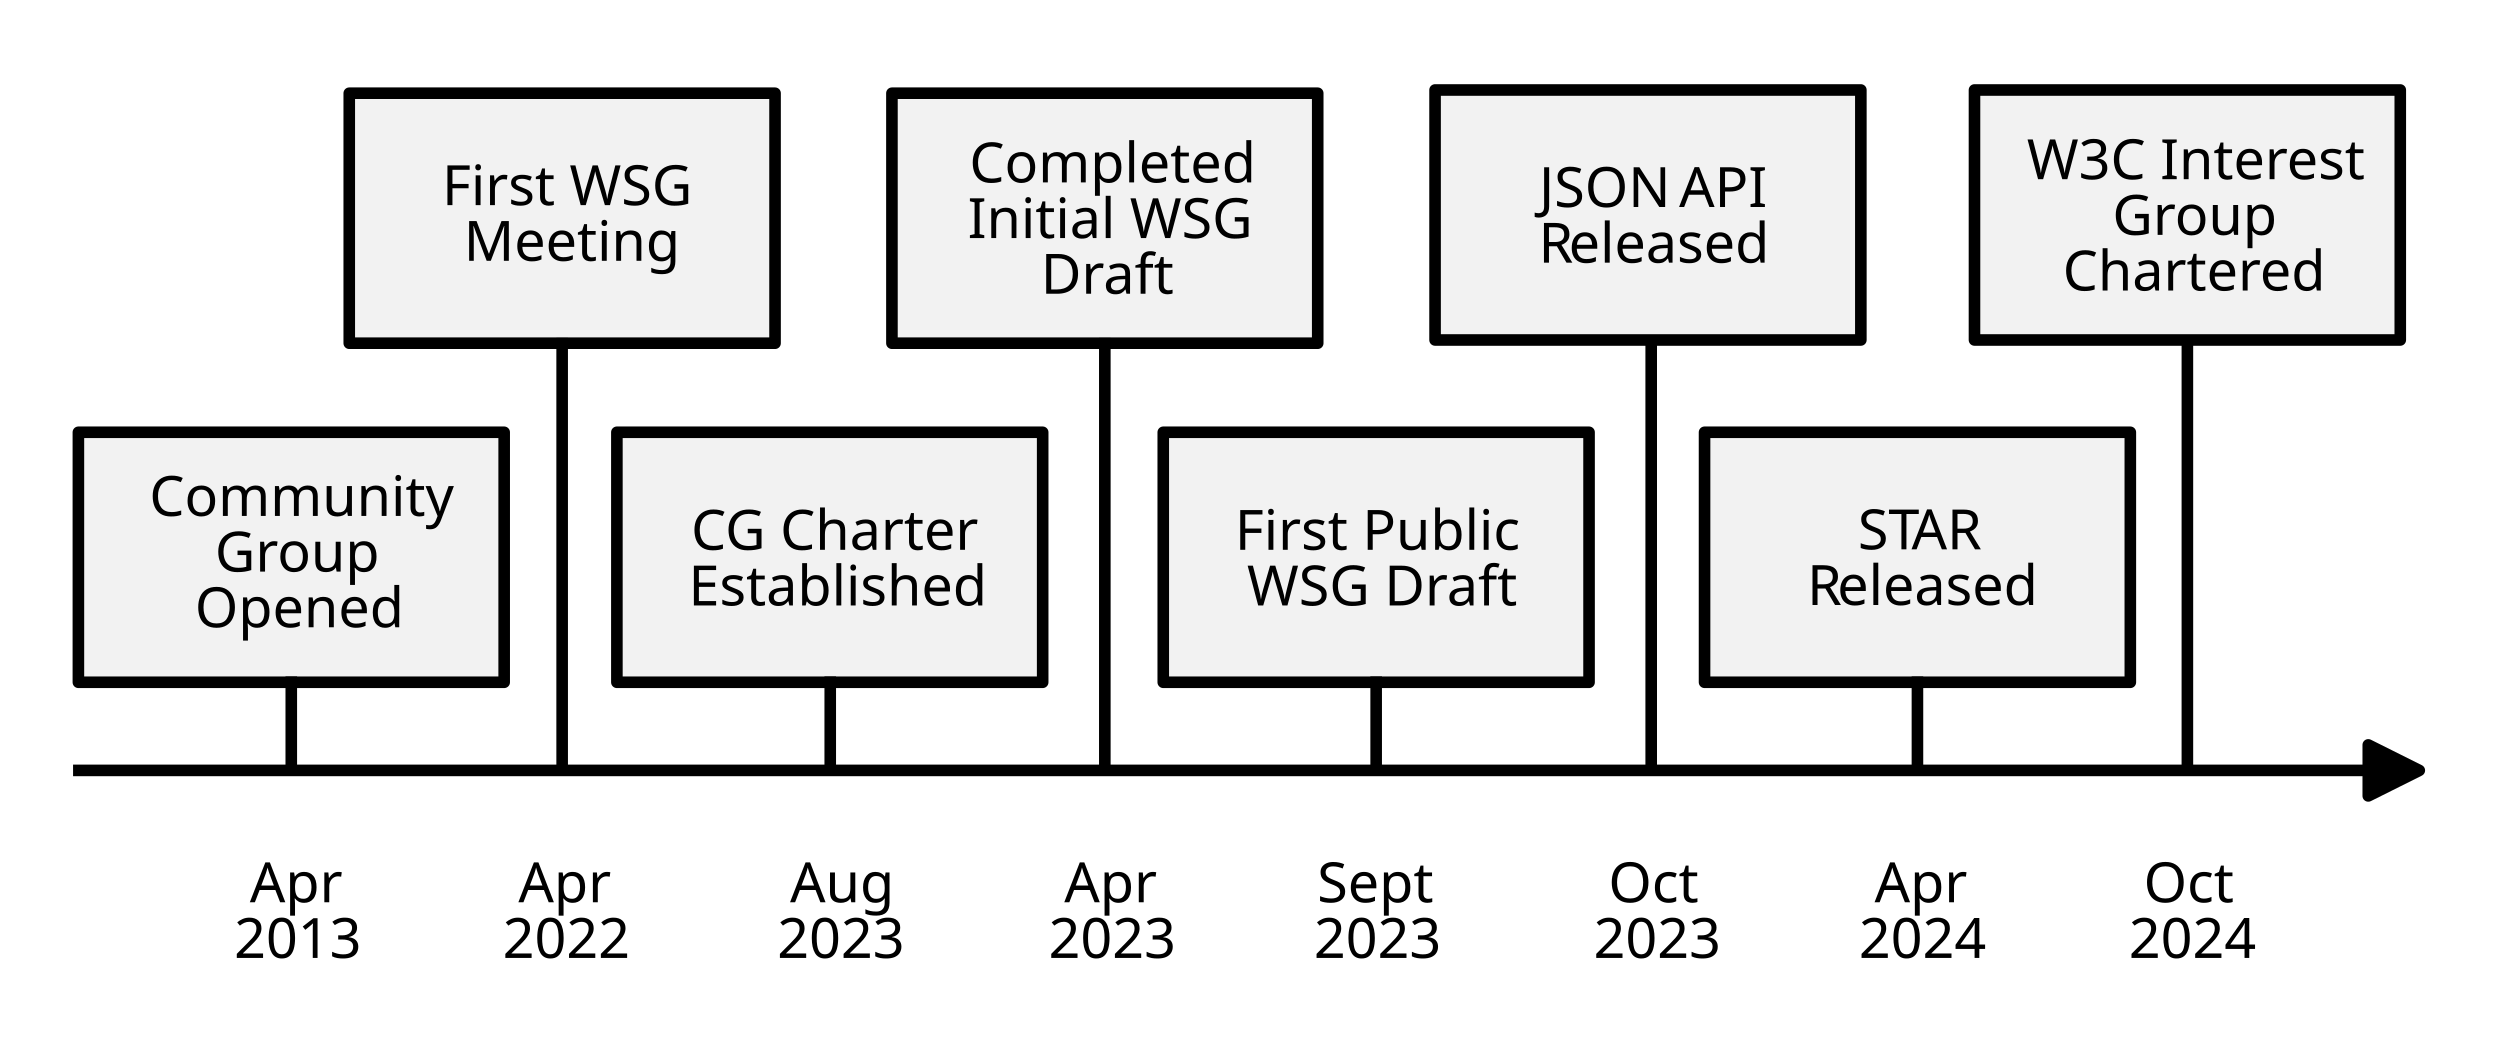
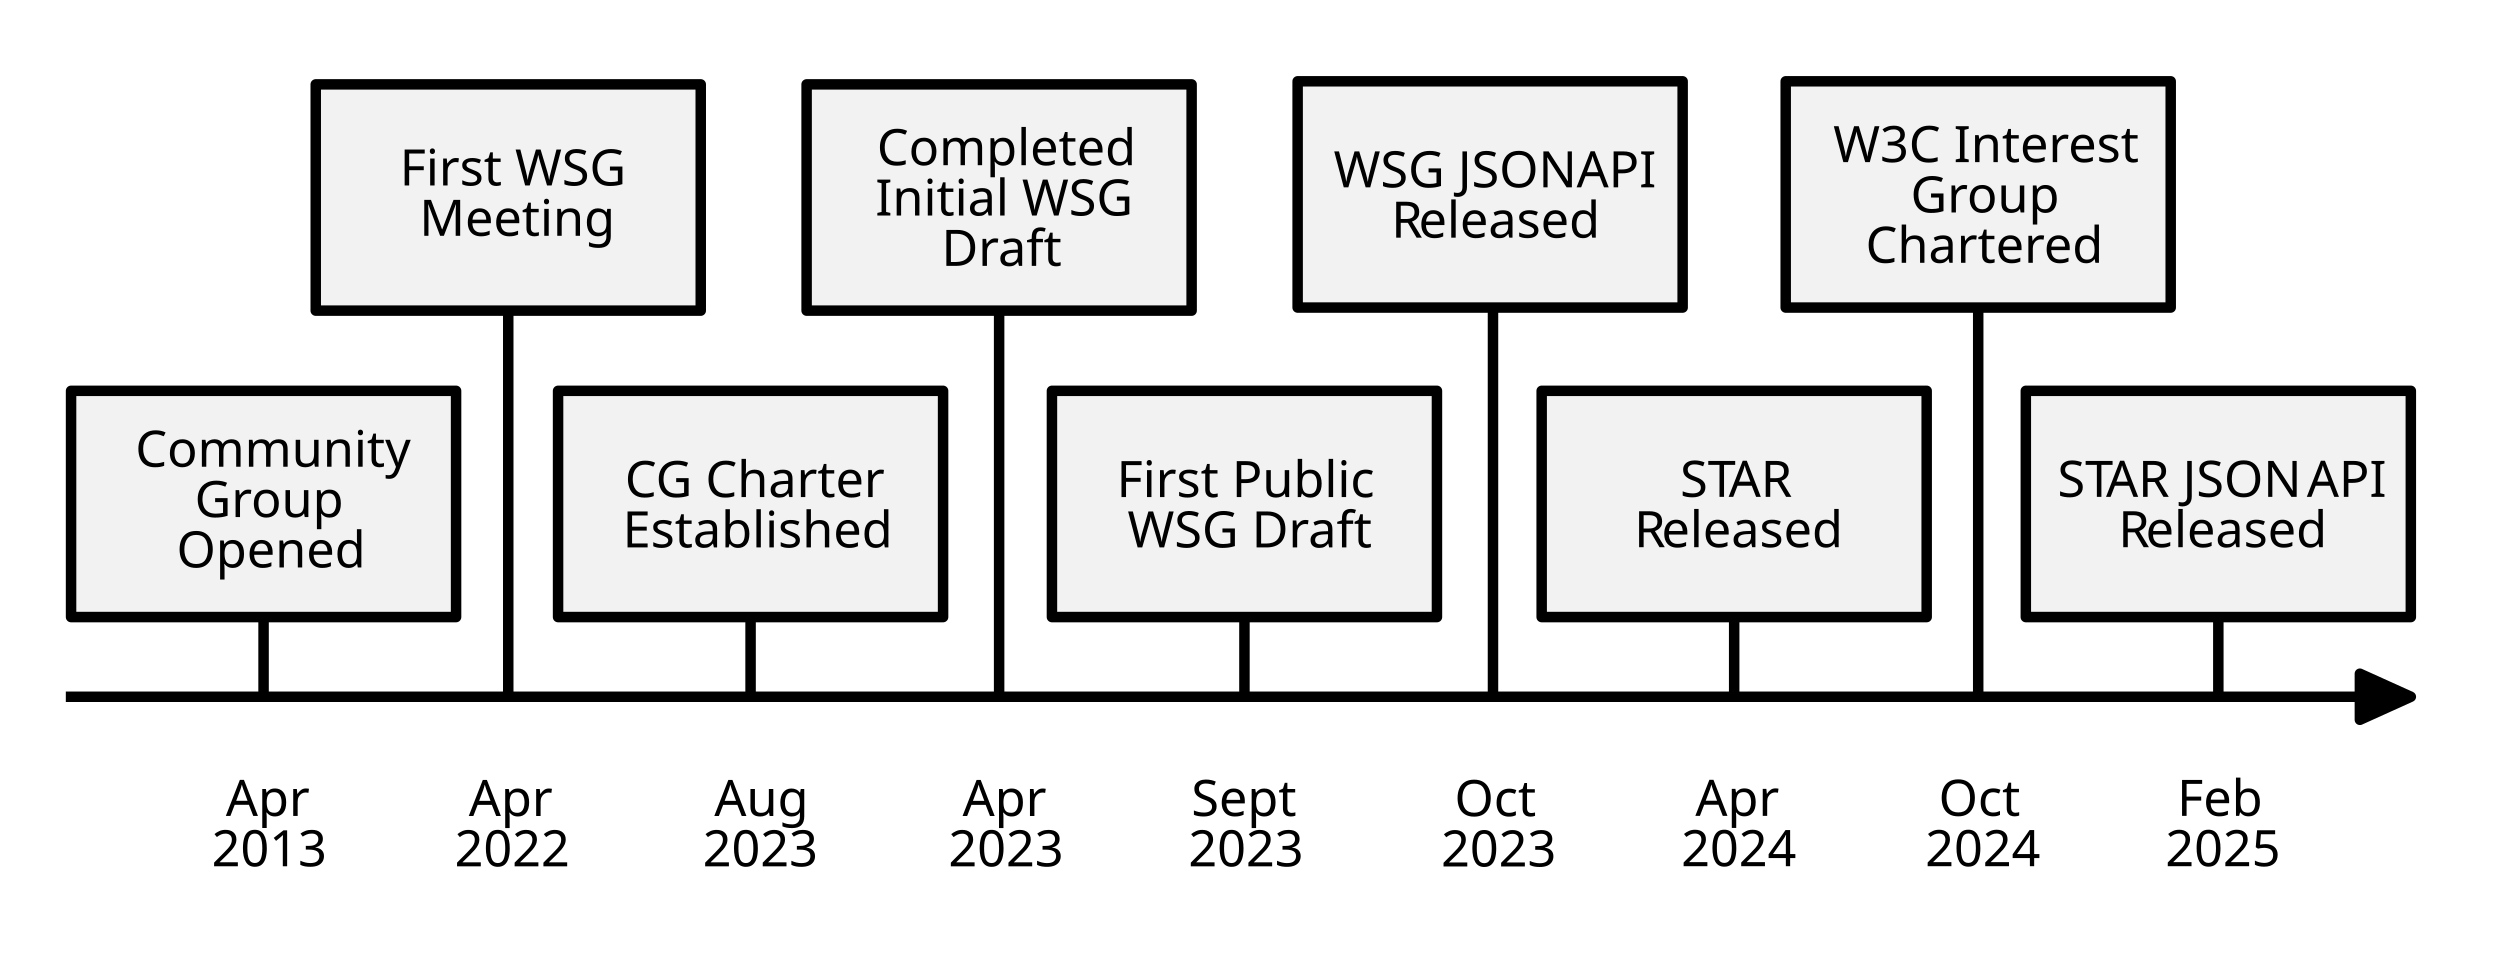
- <svg xmlns="http://www.w3.org/2000/svg" xml:space="preserve" style="fill-rule:evenodd;clip-rule:evenodd;stroke-linecap:square;stroke-linejoin:round;stroke-miterlimit:1.5" viewBox="0 0 539 227">
-   <path d="M17 166.1h500.5" style="fill:none;stroke:#000;stroke-width:2.5px" />
-   <path d="m521.6 166.1-11 5.5v-11l11 5.5Z" style="stroke:#000;stroke-width:2.5px" />
-   <text x="276.5" y="474.3" style="font-family:&quot;TrebuchetMS&quot;,&quot;Trebuchet MS&quot;,sans-serif;font-size:50px" transform="matrix(.24 0 0 .24 -12.5 80.7)">Apr</text>
-   <text x="262.4" y="524.3" style="font-family:&quot;TrebuchetMS&quot;,&quot;Trebuchet MS&quot;,sans-serif;font-size:50px" transform="matrix(.24 0 0 .24 -12.5 80.7)">2013</text>
-   <text x="276.5" y="474.3" style="font-family:&quot;TrebuchetMS&quot;,&quot;Trebuchet MS&quot;,sans-serif;font-size:50px" transform="matrix(.24 0 0 .24 45.4 80.7)">Apr</text>
-   <text x="262.4" y="524.3" style="font-family:&quot;TrebuchetMS&quot;,&quot;Trebuchet MS&quot;,sans-serif;font-size:50px" transform="matrix(.24 0 0 .24 45.4 80.7)">2022</text>
-   <text x="299.3" y="474.3" style="font-family:&quot;TrebuchetMS&quot;,&quot;Trebuchet MS&quot;,sans-serif;font-size:50px" transform="matrix(.24 0 0 .24 98.5 80.7)">Aug</text>
-   <text x="287.8" y="524.3" style="font-family:&quot;TrebuchetMS&quot;,&quot;Trebuchet MS&quot;,sans-serif;font-size:50px" transform="matrix(.24 0 0 .24 98.5 80.7)">2023</text>
-   <text x="301.9" y="474.3" style="font-family:&quot;TrebuchetMS&quot;,&quot;Trebuchet MS&quot;,sans-serif;font-size:50px" transform="matrix(.24 0 0 .24 157 80.7)">Apr</text>
-   <text x="287.8" y="524.3" style="font-family:&quot;TrebuchetMS&quot;,&quot;Trebuchet MS&quot;,sans-serif;font-size:50px" transform="matrix(.24 0 0 .24 157 80.7)">2023</text>
-   <text x="290.8" y="474.3" style="font-family:&quot;TrebuchetMS&quot;,&quot;Trebuchet MS&quot;,sans-serif;font-size:50px" transform="matrix(.24 0 0 .24 214.2 80.7)">Sept</text>
-   <text x="287.8" y="524.3" style="font-family:&quot;TrebuchetMS&quot;,&quot;Trebuchet MS&quot;,sans-serif;font-size:50px" transform="matrix(.24 0 0 .24 214.2 80.7)">2023</text>
-   <text x="301.1" y="474.3" style="font-family:&quot;TrebuchetMS&quot;,&quot;Trebuchet MS&quot;,sans-serif;font-size:50px" transform="matrix(.24 0 0 .24 274.5 80.7)">Oct</text>
-   <text x="287.8" y="524.3" style="font-family:&quot;TrebuchetMS&quot;,&quot;Trebuchet MS&quot;,sans-serif;font-size:50px" transform="matrix(.24 0 0 .24 274.5 80.7)">2023</text>
-   <text x="301.9" y="474.3" style="font-family:&quot;TrebuchetMS&quot;,&quot;Trebuchet MS&quot;,sans-serif;font-size:50px" transform="matrix(.24 0 0 .24 331.7 80.7)">Apr</text>
-   <text x="287.8" y="524.3" style="font-family:&quot;TrebuchetMS&quot;,&quot;Trebuchet MS&quot;,sans-serif;font-size:50px" transform="matrix(.24 0 0 .24 331.7 80.7)">2024</text>
-   <text x="301.1" y="474.3" style="font-family:&quot;TrebuchetMS&quot;,&quot;Trebuchet MS&quot;,sans-serif;font-size:50px" transform="matrix(.24 0 0 .24 389.9 80.7)">Oct</text>
-   <text x="287.8" y="524.3" style="font-family:&quot;TrebuchetMS&quot;,&quot;Trebuchet MS&quot;,sans-serif;font-size:50px" transform="matrix(.24 0 0 .24 389.9 80.7)">2024</text>
-   <path d="M16.9 93.2h91.8v53.9H16.9z" style="fill:#f2f2f2;stroke:#000;stroke-width:2.5px" />
-   <text x="188.3" y="474.3" style="font-family:&quot;TrebuchetMS&quot;,&quot;Trebuchet MS&quot;,sans-serif;font-size:50px" transform="matrix(.24 0 0 .24 -13 -2.6)">Community</text>
-   <text x="247.2" y="524.3" style="font-family:&quot;TrebuchetMS&quot;,&quot;Trebuchet MS&quot;,sans-serif;font-size:50px" transform="matrix(.24 0 0 .24 -13 -2.6)">Group</text>
-   <text x="229.2" y="574.3" style="font-family:&quot;TrebuchetMS&quot;,&quot;Trebuchet MS&quot;,sans-serif;font-size:50px" transform="matrix(.24 0 0 .24 -13 -2.6)">Opened</text>
-   <path d="M133 93.2h91.8v53.9H133z" style="fill:#f2f2f2;stroke:#000;stroke-width:2.5px" />
-   <text x="190.8" y="474.3" style="font-family:&quot;TrebuchetMS&quot;,&quot;Trebuchet MS&quot;,sans-serif;font-size:50px" transform="matrix(.24 0 0 .24 103.2 4.7)">CG Charter</text>
-   <text x="188.5" y="524.3" style="font-family:&quot;TrebuchetMS&quot;,&quot;Trebuchet MS&quot;,sans-serif;font-size:50px" transform="matrix(.24 0 0 .24 103.2 4.7)">Established</text>
-   <path d="M250.8 93.2h91.8v53.9h-91.8z" style="fill:#f2f2f2;stroke:#000;stroke-width:2.5px" />
-   <text x="188.9" y="474.3" style="font-family:&quot;TrebuchetMS&quot;,&quot;Trebuchet MS&quot;,sans-serif;font-size:50px" transform="matrix(.24 0 0 .24 220.9 4.7)">First Public</text>
-   <text x="199.8" y="524.3" style="font-family:&quot;TrebuchetMS&quot;,&quot;Trebuchet MS&quot;,sans-serif;font-size:50px" transform="matrix(.24 0 0 .24 220.9 4.7)">WSG Draft</text>
-   <path d="M367.5 93.2h91.8v53.9h-91.8z" style="fill:#f2f2f2;stroke:#000;stroke-width:2.5px" />
-   <text x="261.5" y="474.3" style="font-family:&quot;TrebuchetMS&quot;,&quot;Trebuchet MS&quot;,sans-serif;font-size:50px" transform="matrix(.24 0 0 .24 337.8 4.6)">ST<tspan x="309.684px 339.176px" y="474.311px 474.311px">AR</tspan>
-   </text>
-   <text x="215.9" y="524.3" style="font-family:&quot;TrebuchetMS&quot;,&quot;Trebuchet MS&quot;,sans-serif;font-size:50px" transform="matrix(.24 0 0 .24 337.8 4.6)">R<tspan x="242.948px 270.219px" y="524.311px 524.311px">el</tspan>eased</text>
-   <path d="M75.3 20.1h91.8V74H75.3z" style="fill:#f2f2f2;stroke:#000;stroke-width:2.5px" />
-   <text x="207.1" y="474.3" style="font-family:&quot;TrebuchetMS&quot;,&quot;Trebuchet MS&quot;,sans-serif;font-size:50px" transform="matrix(.24 0 0 .24 45.6 -69.6)">First WSG</text>
-   <text x="226.6" y="524.3" style="font-family:&quot;TrebuchetMS&quot;,&quot;Trebuchet MS&quot;,sans-serif;font-size:50px" transform="matrix(.24 0 0 .24 45.6 -69.6)">Meeting</text>
-   <path d="M192.3 20.1h91.8V74h-91.8z" style="fill:#f2f2f2;stroke:#000;stroke-width:2.5px" />
-   <text x="193.3" y="474.3" style="font-family:&quot;TrebuchetMS&quot;,&quot;Trebuchet MS&quot;,sans-serif;font-size:50px" transform="matrix(.24 0 0 .24 162.6 -74.5)">Completed</text>
-   <text x="191.8" y="524.3" style="font-family:&quot;TrebuchetMS&quot;,&quot;Trebuchet MS&quot;,sans-serif;font-size:50px" transform="matrix(.24 0 0 .24 162.6 -74.5)">Initial WSG</text>
-   <text x="257.5" y="574.3" style="font-family:&quot;TrebuchetMS&quot;,&quot;Trebuchet MS&quot;,sans-serif;font-size:50px" transform="matrix(.24 0 0 .24 162.6 -74.5)">Draft</text>
-   <path d="M309.4 19.4h91.8v53.9h-91.8z" style="fill:#f2f2f2;stroke:#000;stroke-width:2.5px" />
-   <text x="216.3" y="474.3" style="font-family:&quot;TrebuchetMS&quot;,&quot;Trebuchet MS&quot;,sans-serif;font-size:50px" transform="matrix(.24 0 0 .24 279.9 -69.2)">JSON <tspan x="342.118px 371.61px" y="474.311px 474.311px">AP</tspan>I</text>
-   <text x="215.9" y="524.3" style="font-family:&quot;TrebuchetMS&quot;,&quot;Trebuchet MS&quot;,sans-serif;font-size:50px" transform="matrix(.24 0 0 .24 279.9 -69.2)">R<tspan x="242.948px 270.219px" y="524.311px 524.311px">el</tspan>eased</text>
-   <path d="M425.7 19.4h91.8v53.9h-91.8z" style="fill:#f2f2f2;stroke:#000;stroke-width:2.5px" />
-   <text x="170.4" y="474.3" style="font-family:&quot;TrebuchetMS&quot;,&quot;Trebuchet MS&quot;,sans-serif;font-size:50px" transform="matrix(.24 0 0 .24 396.1 -75.2)">W3C Interest</text>
-   <text x="247.2" y="524.3" style="font-family:&quot;TrebuchetMS&quot;,&quot;Trebuchet MS&quot;,sans-serif;font-size:50px" transform="matrix(.24 0 0 .24 396.1 -75.2)">Group</text>
-   <text x="202.6" y="574.3" style="font-family:&quot;TrebuchetMS&quot;,&quot;Trebuchet MS&quot;,sans-serif;font-size:50px" transform="matrix(.24 0 0 .24 396.1 -75.2)">Chartered</text>
-   <path d="M62.8 164.4v-17.3M179 164.4v-17.3M296.7 164.4v-17.3M413.4 164.4v-17.3M121.2 164.4V74.1M238.2 164.4V74.1M356 164.4V74.1M471.6 164.4V74.1" style="fill:none;stroke:#000;stroke-width:2.5px" />
+ <svg xmlns="http://www.w3.org/2000/svg" width="100%" height="100%" viewBox="0 0 596 227" version="1.1" xml:space="preserve" style="fill-rule:evenodd;clip-rule:evenodd;stroke-linecap:square;stroke-linejoin:round;stroke-miterlimit:1.5;">
+   <g id="Arrow">
+     <path id="Tip" d="M574.742,166.107l-12.146,5.495l0,-10.989l12.146,5.494Z" style="stroke:#000;stroke-width:2.5px;" />
+     <path id="Baseline" d="M16.941,166.107l553.226,0" style="fill:none;stroke:#000;stroke-width:2.5px;" />
+   </g>
+   <g transform="matrix(0.24,0,0,0.24,389.901,80.6655)">
+     <text x="301.115px" y="474.311px" style="font-family:'TrebuchetMS', 'Trebuchet MS', sans-serif;font-size:50px;">Oct</text>
+     <g transform="matrix(50,0,0,50,392.692,524.311)" />
+     <text x="287.809px" y="524.311px" style="font-family:'TrebuchetMS', 'Trebuchet MS', sans-serif;font-size:50px;">2024</text>
+   </g>
+   <g transform="matrix(0.24,0,0,0.24,331.723,80.6655)">
+     <text x="301.859px" y="474.311px" style="font-family:'TrebuchetMS', 'Trebuchet MS', sans-serif;font-size:50px;">Apr</text>
+     <g transform="matrix(50,0,0,50,392.692,524.311)" />
+     <text x="287.809px" y="524.311px" style="font-family:'TrebuchetMS', 'Trebuchet MS', sans-serif;font-size:50px;">2024</text>
+   </g>
+   <g transform="matrix(0.24,0,0,0.24,274.485,80.7358)">
+     <text x="301.115px" y="474.311px" style="font-family:'TrebuchetMS', 'Trebuchet MS', sans-serif;font-size:50px;">Oct</text>
+     <g transform="matrix(50,0,0,50,392.692,524.311)" />
+     <text x="287.809px" y="524.311px" style="font-family:'TrebuchetMS', 'Trebuchet MS', sans-serif;font-size:50px;">2023</text>
+   </g>
+   <g transform="matrix(0.24,0,0,0.24,214.236,80.7007)">
+     <text x="290.751px" y="474.311px" style="font-family:'TrebuchetMS', 'Trebuchet MS', sans-serif;font-size:50px;">Sept</text>
+     <g transform="matrix(50,0,0,50,392.692,524.311)" />
+     <text x="287.809px" y="524.311px" style="font-family:'TrebuchetMS', 'Trebuchet MS', sans-serif;font-size:50px;">2023</text>
+   </g>
+   <g transform="matrix(0.24,0,0,0.24,157.03,80.7007)">
+     <text x="301.859px" y="474.311px" style="font-family:'TrebuchetMS', 'Trebuchet MS', sans-serif;font-size:50px;">Apr</text>
+     <g transform="matrix(50,0,0,50,392.692,524.311)" />
+     <text x="287.809px" y="524.311px" style="font-family:'TrebuchetMS', 'Trebuchet MS', sans-serif;font-size:50px;">2023</text>
+   </g>
+   <g transform="matrix(0.24,0,0,0.24,98.4576,80.7007)">
+     <text x="299.296px" y="474.311px" style="font-family:'TrebuchetMS', 'Trebuchet MS', sans-serif;font-size:50px;">Aug</text>
+     <g transform="matrix(50,0,0,50,392.692,524.311)" />
+     <text x="287.809px" y="524.311px" style="font-family:'TrebuchetMS', 'Trebuchet MS', sans-serif;font-size:50px;">2023</text>
+   </g>
+   <g transform="matrix(0.24,0,0,0.24,45.3984,80.7007)">
+     <text x="276.481px" y="474.311px" style="font-family:'TrebuchetMS', 'Trebuchet MS', sans-serif;font-size:50px;">Apr</text>
+     <g transform="matrix(50,0,0,50,367.313,524.311)" />
+     <text x="262.431px" y="524.311px" style="font-family:'TrebuchetMS', 'Trebuchet MS', sans-serif;font-size:50px;">2022</text>
+   </g>
+   <g transform="matrix(0.24,0,0,0.24,-12.5185,80.6886)">
+     <text x="276.481px" y="474.311px" style="font-family:'TrebuchetMS', 'Trebuchet MS', sans-serif;font-size:50px;">Apr</text>
+     <g transform="matrix(50,0,0,50,367.313,524.311)" />
+     <text x="262.431px" y="524.311px" style="font-family:'TrebuchetMS', 'Trebuchet MS', sans-serif;font-size:50px;">2013</text>
+   </g>
+   <g id="STAR">
+     <path id="Line" d="M528.849,164.426l0,-17.317" style="fill:none;stroke:#000;stroke-width:2.5px;" />
+     <rect x="482.956" y="93.175" width="91.787" height="53.935" style="fill:#f2f2f2;stroke:#000;stroke-width:2.5px;" />
+     <g transform="matrix(0.24,0,0,0.24,453.212,4.61403)">
+       <text x="155.399px" y="474.311px" style="font-family:'TrebuchetMS', 'Trebuchet MS', sans-serif;font-size:50px;">ST<tspan x="203.617px 233.109px " y="474.311px 474.311px ">AR</tspan> JSON <tspan x="403.056px 432.548px " y="474.311px 474.311px ">AP</tspan>I</text>
+       <g transform="matrix(50,0,0,50,413.871,524.311)" />
+       <text x="215.873px" y="524.311px" style="font-family:'TrebuchetMS', 'Trebuchet MS', sans-serif;font-size:50px;">R<tspan x="242.948px 270.219px " y="524.311px 524.311px ">el</tspan>eased</text>
+     </g>
+   </g>
+   <g id="IG-Chartered">
+     <path id="Line1" d="M471.605,164.426l-0,-90.372" style="fill:none;stroke:#000;stroke-width:2.5px;" />
+     <rect x="425.711" y="19.385" width="91.787" height="53.935" style="fill:#f2f2f2;stroke:#000;stroke-width:2.5px;" />
+     <g transform="matrix(0.24,0,0,0.24,396.138,-75.187)">
+       <text x="170.426px" y="474.311px" style="font-family:'TrebuchetMS', 'Trebuchet MS', sans-serif;font-size:50px;">W3C Interest</text>
+       <text x="247.245px" y="524.311px" style="font-family:'TrebuchetMS', 'Trebuchet MS', sans-serif;font-size:50px;">Group</text>
+       <g transform="matrix(50,0,0,50,427.165,574.311)" />
+       <text x="202.58px" y="574.311px" style="font-family:'TrebuchetMS', 'Trebuchet MS', sans-serif;font-size:50px;">Chartered</text>
+     </g>
+   </g>
+   <g id="STAR1">
+     <path id="Line2" d="M413.427,164.426l0,-17.317" style="fill:none;stroke:#000;stroke-width:2.5px;" />
+     <rect x="367.534" y="93.175" width="91.787" height="53.935" style="fill:#f2f2f2;stroke:#000;stroke-width:2.5px;" />
+     <g transform="matrix(0.24,0,0,0.24,337.791,4.61403)">
+       <text x="261.466px" y="474.311px" style="font-family:'TrebuchetMS', 'Trebuchet MS', sans-serif;font-size:50px;">ST<tspan x="309.684px 339.176px " y="474.311px 474.311px ">AR</tspan>
+       </text>
+       <g transform="matrix(50,0,0,50,413.871,524.311)" />
+       <text x="215.873px" y="524.311px" style="font-family:'TrebuchetMS', 'Trebuchet MS', sans-serif;font-size:50px;">R<tspan x="242.948px 270.219px " y="524.311px 524.311px ">el</tspan>eased</text>
+     </g>
+   </g>
+   <g id="JSON-API">
+     <path id="Line3" d="M355.928,164.426l0,-90.372" style="fill:none;stroke:#000;stroke-width:2.5px;" />
+     <rect x="309.356" y="19.385" width="91.787" height="53.935" style="fill:#f2f2f2;stroke:#000;stroke-width:2.5px;" />
+     <g transform="matrix(0.24,0,0,0.24,279.883,-69.1724)">
+       <text x="158.573px" y="474.311px" style="font-family:'TrebuchetMS', 'Trebuchet MS', sans-serif;font-size:50px;">WSG JSON <tspan x="399.882px 429.374px " y="474.311px 474.311px ">AP</tspan>I</text>
+       <g transform="matrix(50,0,0,50,413.871,524.311)" />
+       <text x="215.873px" y="524.311px" style="font-family:'TrebuchetMS', 'Trebuchet MS', sans-serif;font-size:50px;">R<tspan x="242.948px 270.219px " y="524.311px 524.311px ">el</tspan>eased</text>
+     </g>
+   </g>
+   <g id="First-Draft">
+     <path id="Line4" d="M296.675,164.426l0,-17.317" style="fill:none;stroke:#000;stroke-width:2.5px;" />
+     <rect x="250.782" y="93.175" width="91.787" height="53.935" style="fill:#f2f2f2;stroke:#000;stroke-width:2.5px;" />
+     <g transform="matrix(0.24,0,0,0.24,220.857,4.67263)">
+       <text x="188.932px" y="474.311px" style="font-family:'TrebuchetMS', 'Trebuchet MS', sans-serif;font-size:50px;">First Public</text>
+       <g transform="matrix(50,0,0,50,429.972,524.311)" />
+       <text x="199.772px" y="524.311px" style="font-family:'TrebuchetMS', 'Trebuchet MS', sans-serif;font-size:50px;">WSG Draft</text>
+     </g>
+   </g>
+   <g id="Initial-Draft">
+     <path id="Line5" d="M238.191,164.426l-0,-90.372" style="fill:none;stroke:#000;stroke-width:2.5px;" />
+     <rect x="192.297" y="20.119" width="91.787" height="53.935" style="fill:#f2f2f2;stroke:#000;stroke-width:2.5px;" />
+     <g transform="matrix(0.24,0,0,0.24,162.643,-74.453)">
+       <text x="193.339px" y="474.311px" style="font-family:'TrebuchetMS', 'Trebuchet MS', sans-serif;font-size:50px;">Completed</text>
+       <text x="191.813px" y="524.311px" style="font-family:'TrebuchetMS', 'Trebuchet MS', sans-serif;font-size:50px;">Initial WSG</text>
+       <g transform="matrix(50,0,0,50,372.208,574.311)" />
+       <text x="257.536px" y="574.311px" style="font-family:'TrebuchetMS', 'Trebuchet MS', sans-serif;font-size:50px;">Draft</text>
+     </g>
+   </g>
+   <g id="CG-Charter">
+     <path id="Line6" d="M178.938,164.426l-0,-17.317" style="fill:none;stroke:#000;stroke-width:2.5px;" />
+     <rect x="133.044" y="93.175" width="91.787" height="53.935" style="fill:#f2f2f2;stroke:#000;stroke-width:2.5px;" />
+     <g transform="matrix(0.24,0,0,0.24,103.194,4.67263)">
+       <text x="190.751px" y="474.311px" style="font-family:'TrebuchetMS', 'Trebuchet MS', sans-serif;font-size:50px;">CG Charter</text>
+       <g transform="matrix(50,0,0,50,441.203,524.311)" />
+       <text x="188.541px" y="524.311px" style="font-family:'TrebuchetMS', 'Trebuchet MS', sans-serif;font-size:50px;">Established</text>
+     </g>
+   </g>
+   <g id="First-Meet">
+     <path id="Line7" d="M121.166,164.426l-0,-90.372" style="fill:none;stroke:#000;stroke-width:2.5px;" />
+     <rect x="75.272" y="20.119" width="91.787" height="53.935" style="fill:#f2f2f2;stroke:#000;stroke-width:2.5px;" />
+     <g transform="matrix(0.24,0,0,0.24,45.5966,-69.6132)">
+       <text x="207.108px" y="474.311px" style="font-family:'TrebuchetMS', 'Trebuchet MS', sans-serif;font-size:50px;">First WSG</text>
+       <g transform="matrix(50,0,0,50,403.129,524.311)" />
+       <text x="226.615px" y="524.311px" style="font-family:'TrebuchetMS', 'Trebuchet MS', sans-serif;font-size:50px;">Meeting</text>
+     </g>
+   </g>
+   <g id="CG-Open">
+     <path id="Line8" d="M62.834,164.426l0,-17.317" style="fill:none;stroke:#000;stroke-width:2.5px;" />
+     <rect x="16.941" y="93.175" width="91.787" height="53.935" style="fill:#f2f2f2;stroke:#000;stroke-width:2.5px;" />
+     <g transform="matrix(0.24,0,0,0.24,-12.9345,-2.55784)">
+       <text x="188.31px" y="474.311px" style="font-family:'TrebuchetMS', 'Trebuchet MS', sans-serif;font-size:50px;">Community</text>
+       <text x="247.245px" y="524.311px" style="font-family:'TrebuchetMS', 'Trebuchet MS', sans-serif;font-size:50px;">Group</text>
+       <g transform="matrix(50,0,0,50,400.504,574.311)" />
+       <text x="229.24px" y="574.311px" style="font-family:'TrebuchetMS', 'Trebuchet MS', sans-serif;font-size:50px;">Opened</text>
+     </g>
+   </g>
+   <g transform="matrix(0.24,0,0,0.24,447.145,80.6655)">
+     <text x="299.564px" y="474.311px" style="font-family:'TrebuchetMS', 'Trebuchet MS', sans-serif;font-size:50px;">Feb</text>
+     <g transform="matrix(50,0,0,50,392.692,524.311)" />
+     <text x="287.809px" y="524.311px" style="font-family:'TrebuchetMS', 'Trebuchet MS', sans-serif;font-size:50px;">2025</text>
+   </g>
</svg>
